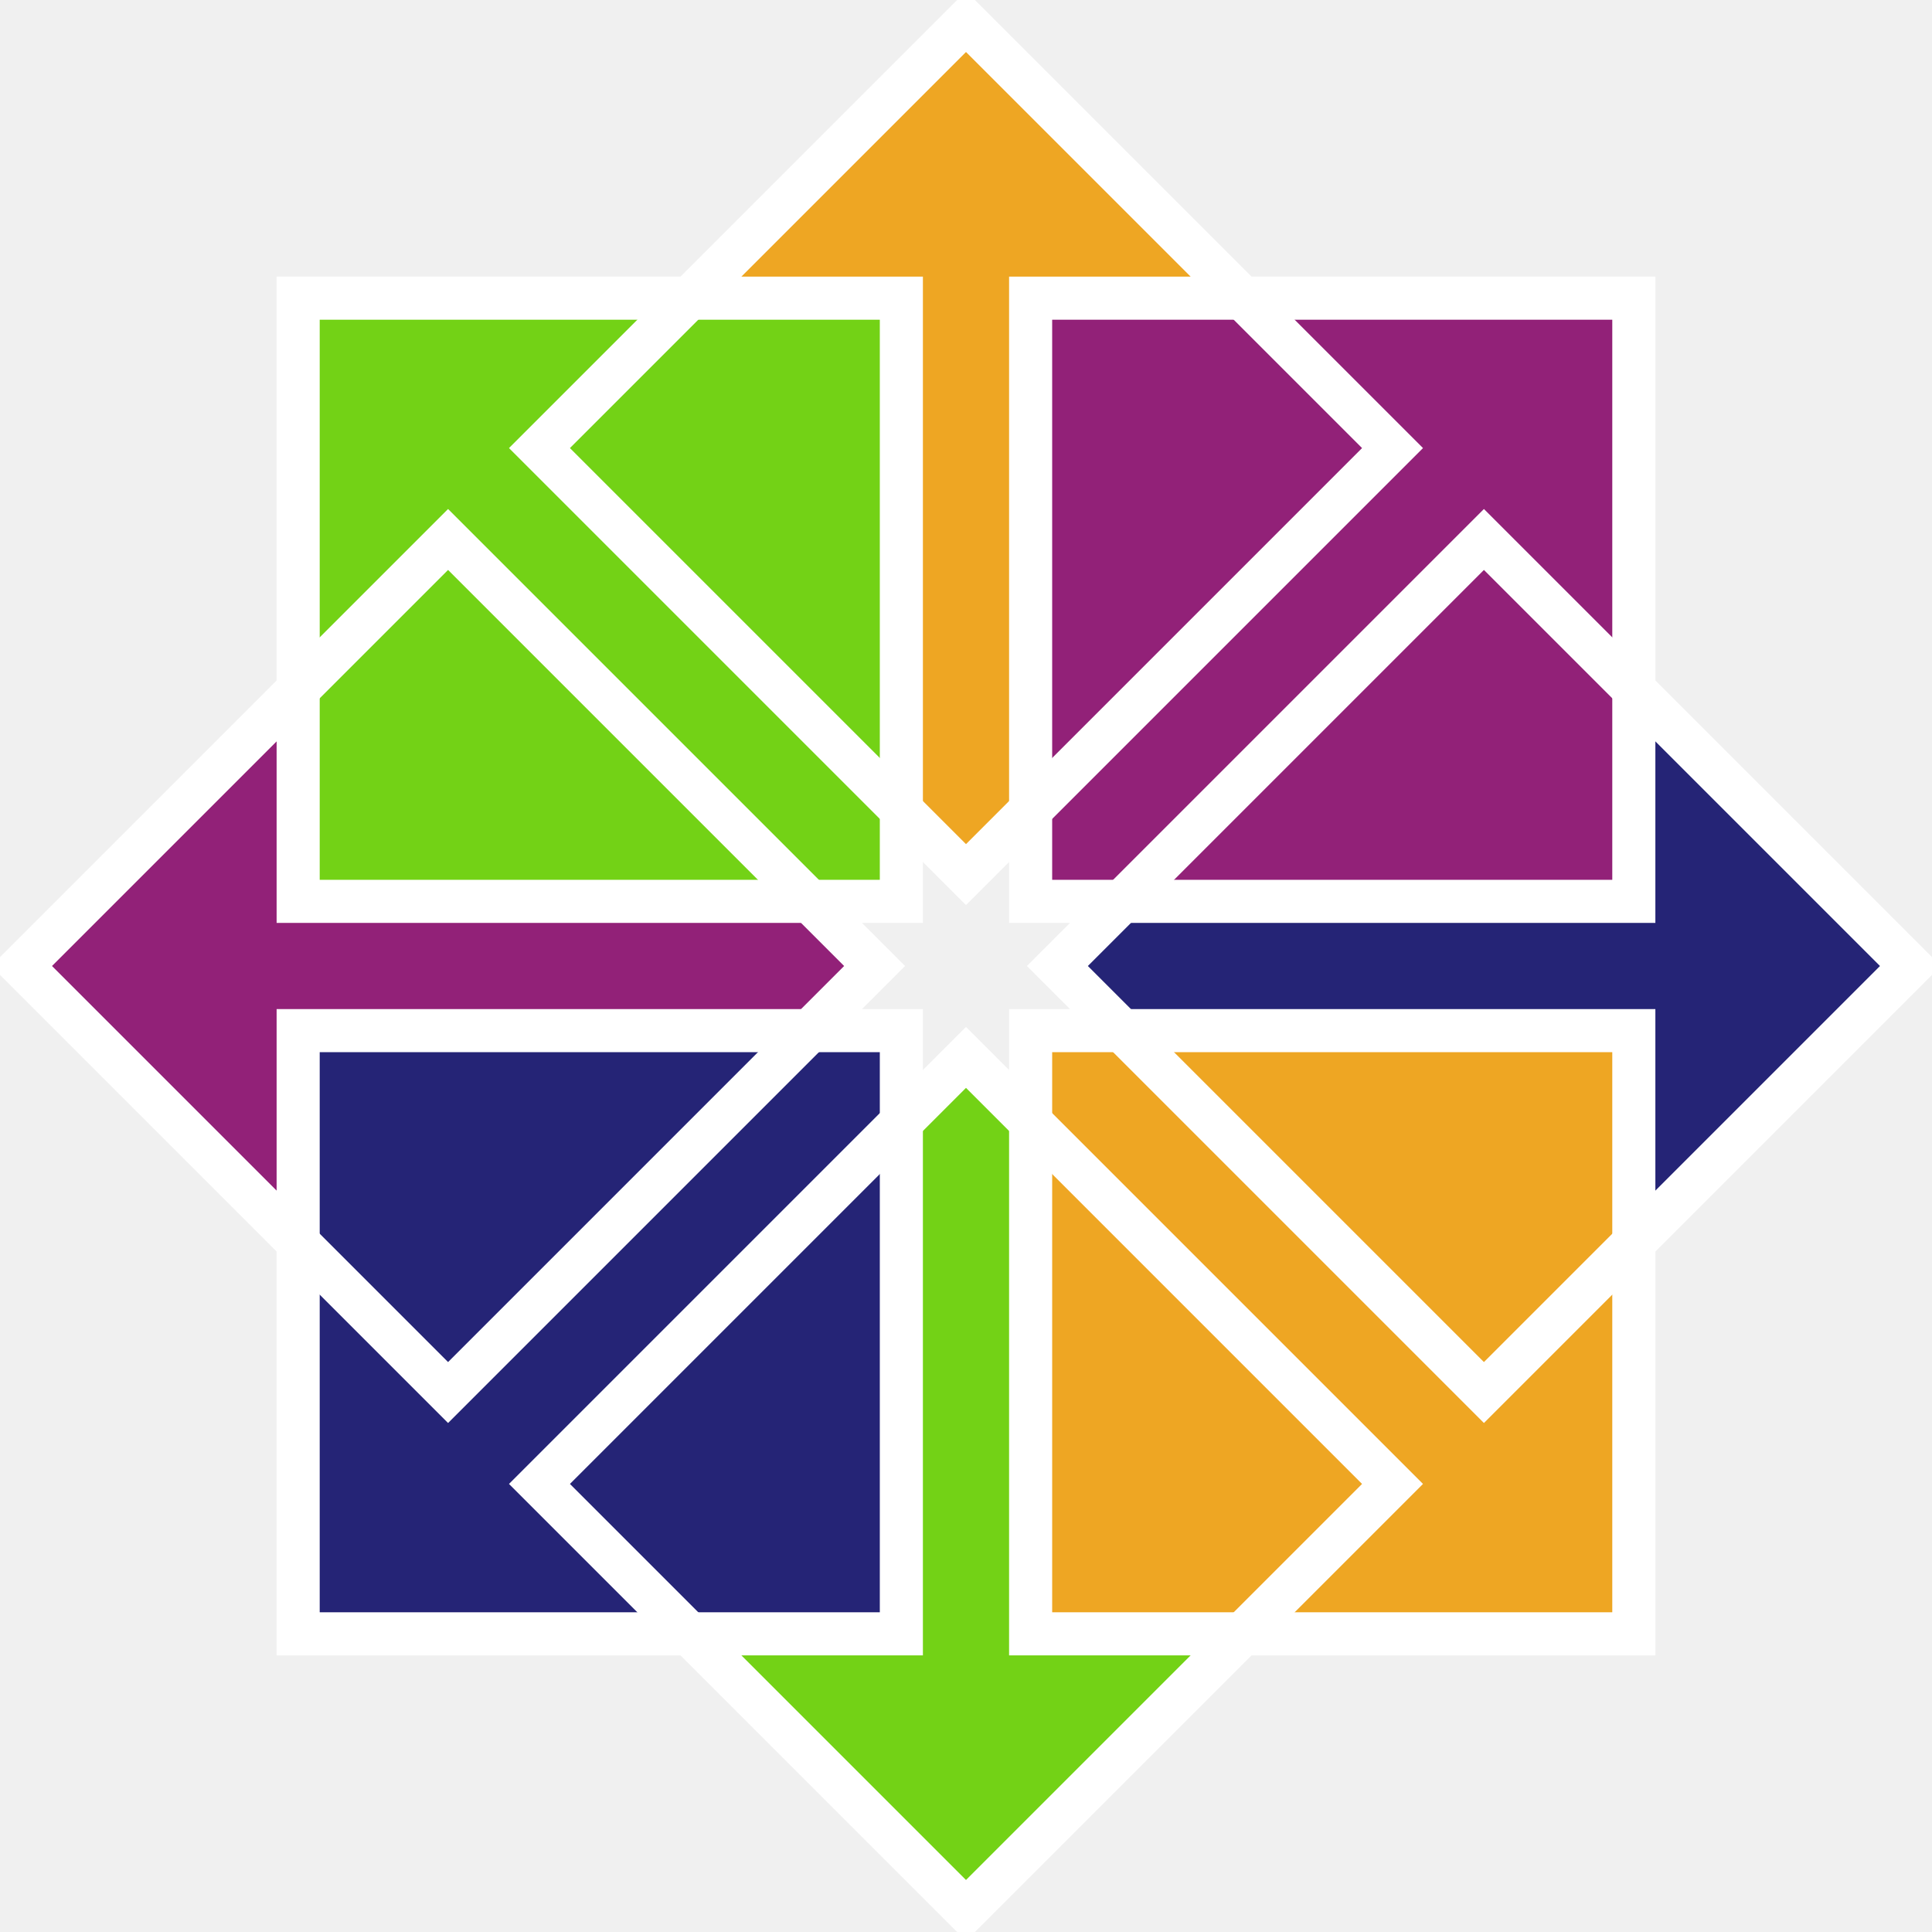
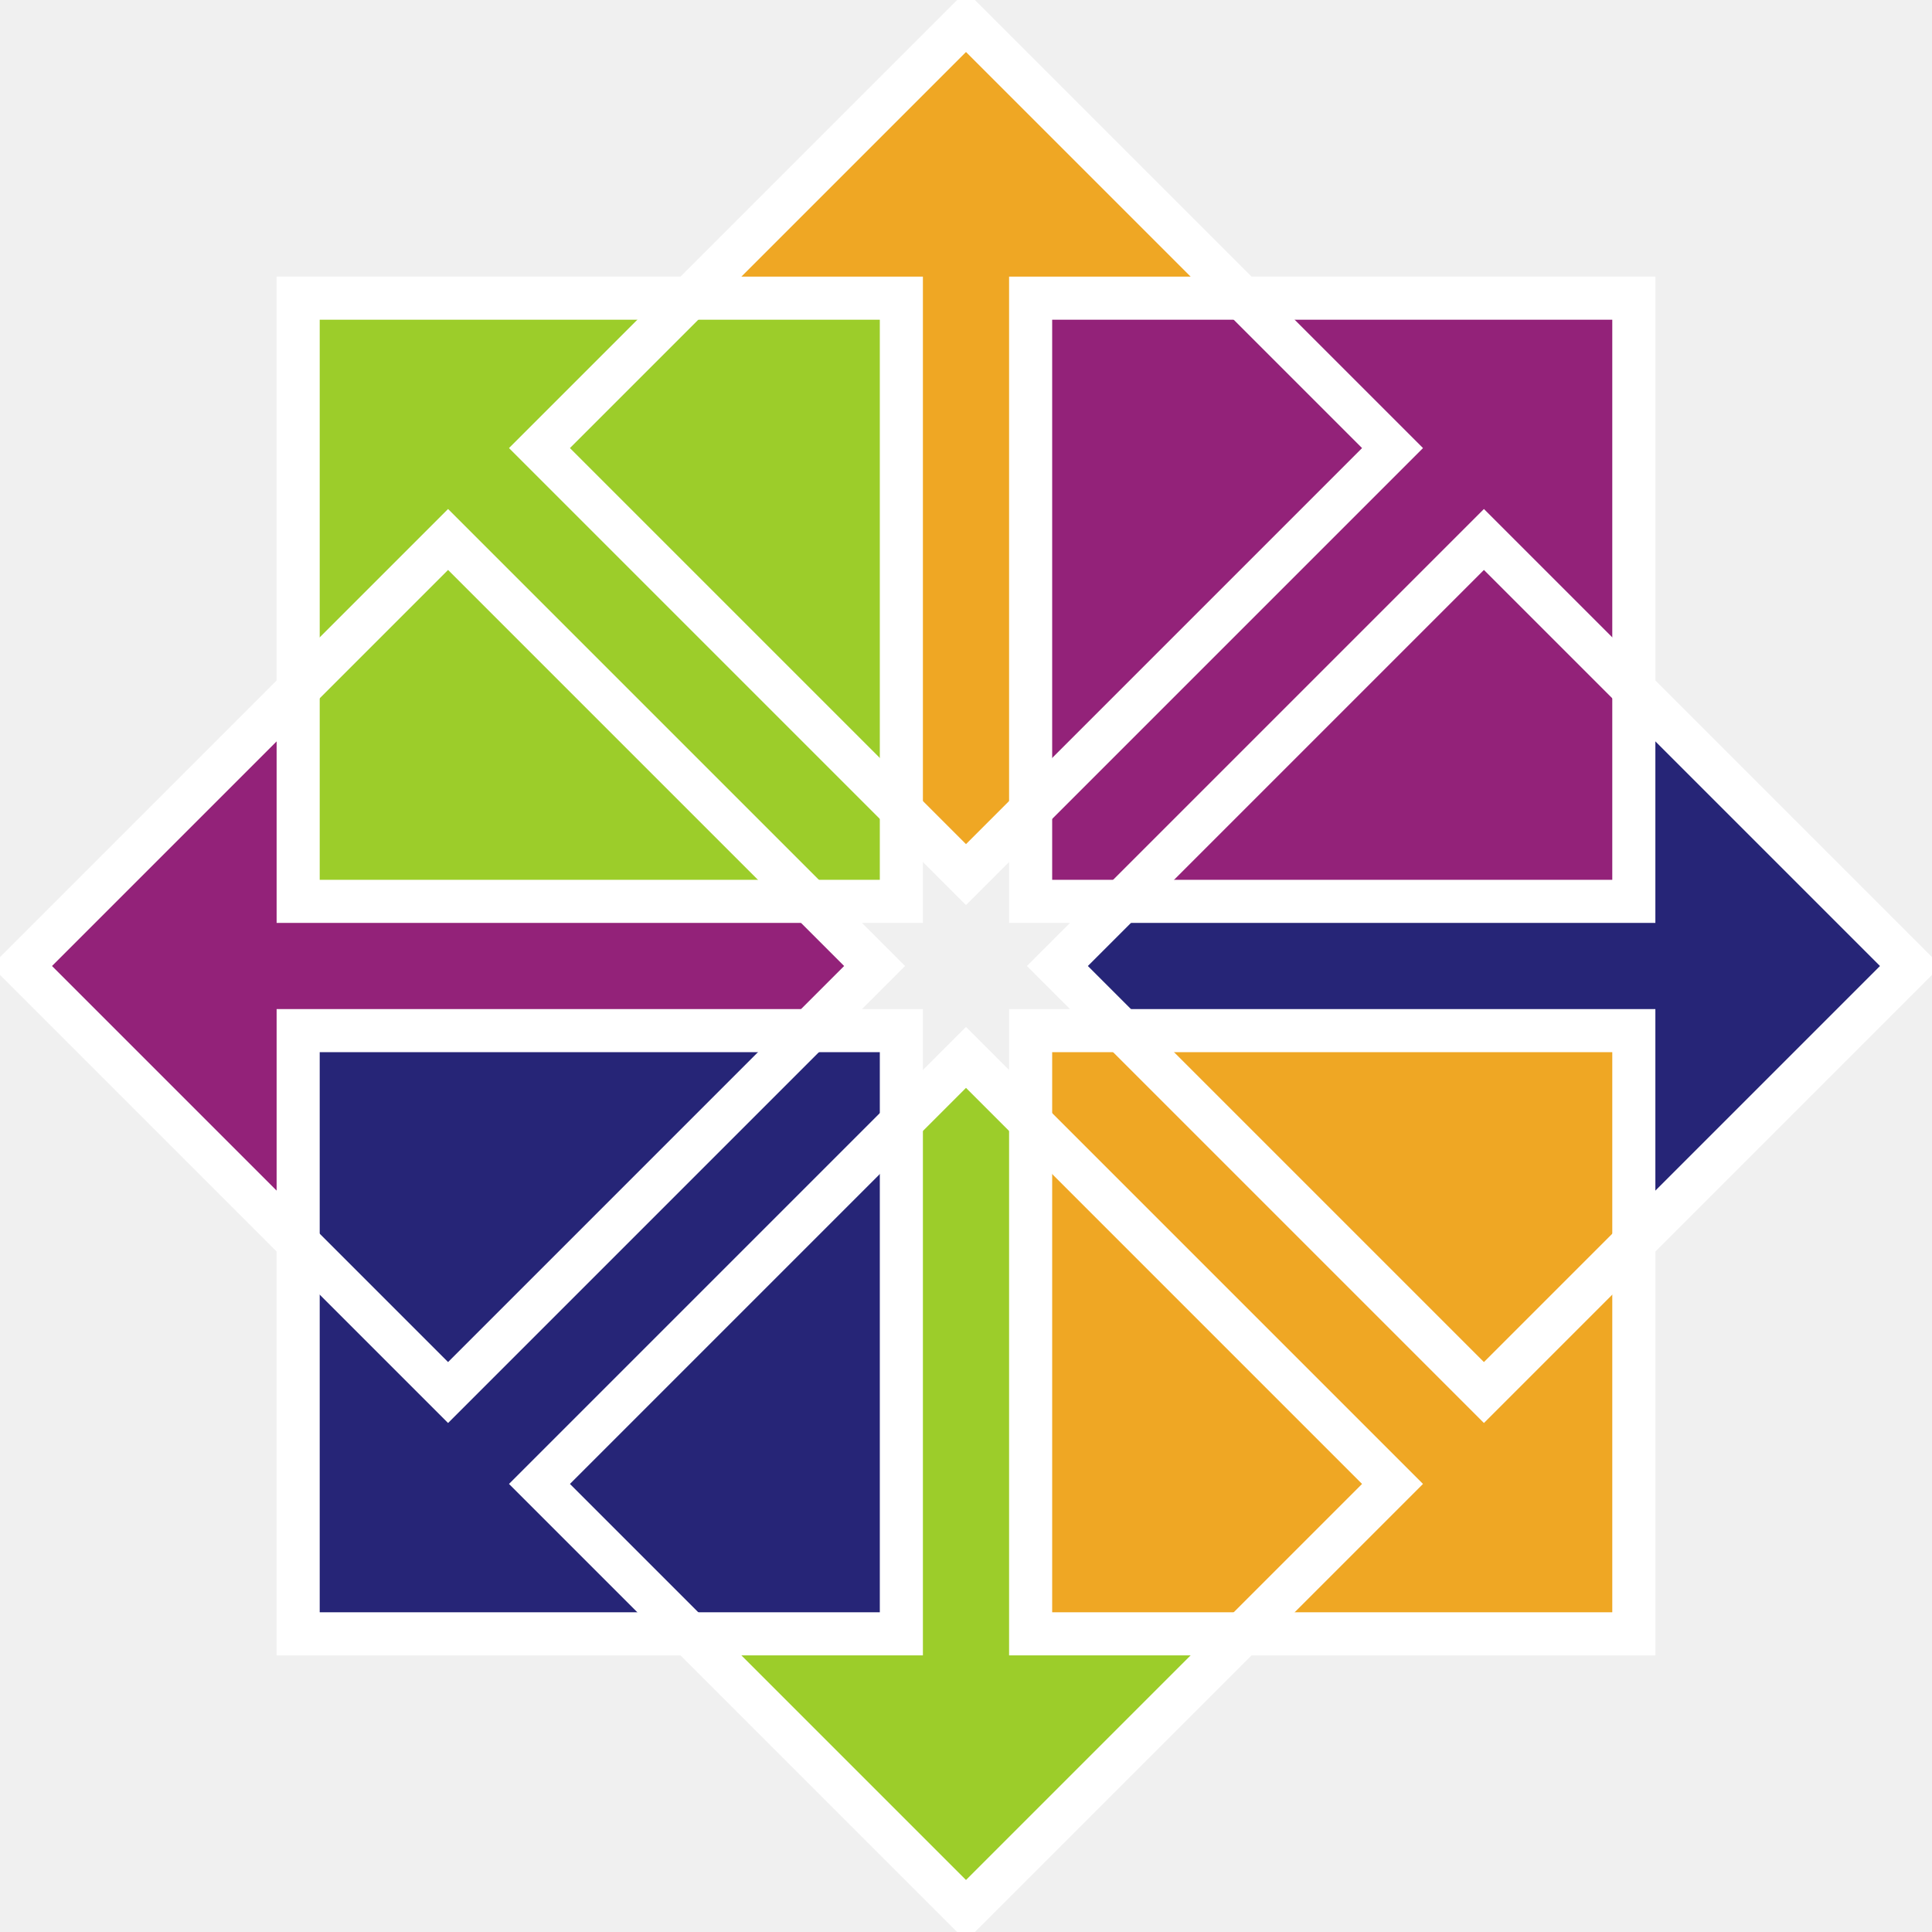
<svg xmlns="http://www.w3.org/2000/svg" width="60" height="60" id="svg3037" version="1.0">
  <defs id="defs3039">
    <clipPath clipPathUnits="userSpaceOnUse" id="clipPath4429">
      <g transform="matrix(0.9947658,0,0,1,1.786099,0)" id="g4431">
-         <path style="fill:#eea623;fill-opacity:1;fill-rule:evenodd;stroke:none;stroke-width:30;stroke-linecap:round;stroke-linejoin:round;marker:none;marker-start:none;marker-mid:none;marker-end:none;stroke-miterlimit:4;stroke-dasharray:none;stroke-dashoffset:0;stroke-opacity:1;visibility:visible;display:inline;overflow:visible" d="M 322.541,2800.938 L 318.106,2806.667 L 313.671,2800.938 L 313.671,2757.795 L 294.732,2757.795 L 318.106,2732.258 L 341.238,2757.795 L 322.541,2757.795 L 322.541,2800.938 z" id="path4433" />
+         <path style="fill:#efa724;fill-opacity:1;fill-rule:evenodd;stroke:none;stroke-width:30;stroke-linecap:round;stroke-linejoin:round;marker:none;marker-start:none;marker-mid:none;marker-end:none;stroke-miterlimit:4;stroke-dasharray:none;stroke-dashoffset:0;stroke-opacity:1;visibility:visible;display:inline;overflow:visible" d="M 322.541,2800.938 L 318.106,2806.667 L 313.671,2800.938 L 313.671,2757.795 L 294.732,2757.795 L 318.106,2732.258 L 341.238,2757.795 L 322.541,2757.795 L 322.541,2800.938 z" id="path4433" />
      </g>
    </clipPath>
    <clipPath clipPathUnits="userSpaceOnUse" id="clipPath10282">
      <rect y="2559.697" x="179.241" height="262.632" width="262.632" id="rect10284" style="fill:#8c8c8c;fill-opacity:0.955;stroke:#000000;stroke-width:1.758;stroke-linecap:round;stroke-linejoin:miter;stroke-miterlimit:4;stroke-dasharray:none;stroke-dashoffset:0;stroke-opacity:0.089" clip-path="none" />
    </clipPath>
  </defs>
  <g id="layer1" transform="translate(141.1745,-495.3305)">
    <flowRoot xml:space="preserve" id="flowRoot4368" style="font-size:10px;font-style:normal;font-variant:normal;font-weight:200;font-stretch:normal;text-align:start;line-height:125%;writing-mode:lr-tb;text-anchor:start;fill:#000000;fill-opacity:1;stroke:none;stroke-width:1px;stroke-linecap:butt;stroke-linejoin:miter;stroke-opacity:1;font-family:Denmark;-inkscape-font-specification:Denmark Ultra-Light">
      <flowRegion id="flowRegion4370">
        <rect id="rect4372" width="240" height="62" x="232" y="-328.693" />
      </flowRegion>
      <flowPara id="flowPara4374" />
    </flowRoot>
    <flowRoot xml:space="preserve" id="flowRoot4519" style="font-size:10px;font-style:normal;font-variant:normal;font-weight:200;font-stretch:normal;text-align:start;line-height:125%;writing-mode:lr-tb;text-anchor:start;fill:#000000;fill-opacity:1;stroke:none;stroke-width:1px;stroke-linecap:butt;stroke-linejoin:miter;stroke-opacity:1;font-family:Denmark;-inkscape-font-specification:Denmark Ultra-Light" transform="translate(0,4)">
      <flowRegion id="flowRegion4521">
        <rect id="rect4523" width="299.813" height="299.813" x="36.77" y="133.123" />
      </flowRegion>
      <flowPara id="flowPara4525" style="font-size:30px" />
    </flowRoot>
    <g id="g6491" transform="matrix(2.010124,0,0,2.010124,-109.1319,-1590.454)" />
    <g clip-path="url(#clipPath10282)" transform="matrix(1.018537,0,0,1.018537,-555.2734,-828.3986)" id="g3880" style="stroke:#ffffff;stroke-width:0.354;stroke-miterlimit:4;stroke-dasharray:none;stroke-opacity:1" />
    <g transform="translate(-263.4239,-856.5738)" id="g10302">
      <g id="g10304" transform="matrix(1.066666,0,0,1,-26.9356,-4.1328125e-5)" />
      <g transform="matrix(1.072279,0,0,1,-28.85079,-4.1328125e-5)" id="g10308" clip-path="url(#clipPath4429)" />
    </g>
    <g id="CENTOSARTWORK" transform="matrix(8.4666667e-2,0,0,8.4666667e-2,-130.3206,431.8735)">
      <g transform="matrix(1.180868,0,0,1.180868,586.4208,-1141.372)" id="g13583">
        <g id="g13467" transform="translate(-556.8334,-494.556)">
          <g id="g13395" transform="matrix(0,-3.777077,3.777077,0,-6968.629,3636.305)">
            <g transform="translate(16.27951,-899.1672)" id="g13397">
              <g id="g13399" transform="matrix(1.066666,0,0,1,-26.9356,-4.1328125e-5)">
-                 <path id="path13401" d="M 323.367,2798.161 L 317.96,2803.962 L 312.554,2798.161 L 312.554,2757.335 L 294.541,2757.335 L 317.96,2732.437 L 340.985,2757.335 L 323.367,2757.335 L 323.367,2798.161 z" style="fill:#922178;fill-opacity:1;fill-rule:evenodd;stroke:none;stroke-width:30;stroke-linecap:round;stroke-linejoin:round;marker:none;marker-start:none;marker-mid:none;marker-end:none;stroke-miterlimit:4;stroke-dasharray:none;stroke-dashoffset:0;stroke-opacity:1;visibility:visible;display:inline;overflow:visible" />
+                 <path id="path13401" d="M 323.367,2798.161 L 317.96,2803.962 L 312.554,2798.161 L 312.554,2757.335 L 294.541,2757.335 L 317.96,2732.437 L 340.985,2757.335 L 323.367,2757.335 L 323.367,2798.161 z" style="fill:#932279;fill-opacity:1;fill-rule:evenodd;stroke:none;stroke-width:30;stroke-linecap:round;stroke-linejoin:round;marker:none;marker-start:none;marker-mid:none;marker-end:none;stroke-miterlimit:4;stroke-dasharray:none;stroke-dashoffset:0;stroke-opacity:1;visibility:visible;display:inline;overflow:visible" />
              </g>
              <g transform="matrix(1.072279,0,0,1,-28.85079,-4.1328125e-5)" id="g13405" clip-path="url(#clipPath4429)" />
            </g>
          </g>
          <g transform="matrix(3.777077,0,0,3.777077,-988.7098,-4824.494)" id="g13407">
            <g id="g13409" transform="translate(16.27951,-899.1672)">
              <g transform="matrix(1.066666,0,0,1,-26.9356,-4.1328125e-5)" id="g13411">
-                 <path style="fill:#eea623;fill-opacity:1;fill-rule:evenodd;stroke:none;stroke-width:30;stroke-linecap:round;stroke-linejoin:round;marker:none;marker-start:none;marker-mid:none;marker-end:none;stroke-miterlimit:4;stroke-dasharray:none;stroke-dashoffset:0;stroke-opacity:1;visibility:visible;display:inline;overflow:visible" d="M 323.367,2798.161 L 317.96,2803.962 L 312.554,2798.161 L 312.554,2757.335 L 294.541,2757.335 L 317.96,2732.437 L 340.985,2757.335 L 323.367,2757.335 L 323.367,2798.161 z" id="path13413" />
+                 <path style="fill:#efa724;fill-opacity:1;fill-rule:evenodd;stroke:none;stroke-width:30;stroke-linecap:round;stroke-linejoin:round;marker:none;marker-start:none;marker-mid:none;marker-end:none;stroke-miterlimit:4;stroke-dasharray:none;stroke-dashoffset:0;stroke-opacity:1;visibility:visible;display:inline;overflow:visible" d="M 323.367,2798.161 L 317.96,2803.962 L 312.554,2798.161 L 312.554,2757.335 L 294.541,2757.335 L 317.96,2732.437 L 340.985,2757.335 L 323.367,2757.335 L 323.367,2798.161 z" id="path13413" />
              </g>
              <g clip-path="url(#clipPath4429)" id="g13417" transform="matrix(1.072279,0,0,1,-28.85079,-4.1328125e-5)" />
            </g>
          </g>
          <g id="g13419" transform="matrix(0,3.777077,-3.777077,0,10868.313,1216.913)">
            <g transform="matrix(1.066666,0,0,1,-26.9356,-4.1328125e-5)" id="g13421">
-               <path style="fill:#252476;fill-opacity:1;fill-rule:evenodd;stroke:none;stroke-width:30;stroke-linecap:round;stroke-linejoin:round;marker:none;marker-start:none;marker-mid:none;marker-end:none;stroke-miterlimit:4;stroke-dasharray:none;stroke-dashoffset:0;stroke-opacity:1;visibility:visible;display:inline;overflow:visible" d="M 323.367,2798.161 L 317.96,2803.962 L 312.554,2798.161 L 312.554,2757.335 L 294.541,2757.335 L 317.96,2732.437 L 340.985,2757.335 L 323.367,2757.335 L 323.367,2798.161 z" id="path13423" />
+               <path style="fill:#262577;fill-opacity:1;fill-rule:evenodd;stroke:none;stroke-width:30;stroke-linecap:round;stroke-linejoin:round;marker:none;marker-start:none;marker-mid:none;marker-end:none;stroke-miterlimit:4;stroke-dasharray:none;stroke-dashoffset:0;stroke-opacity:1;visibility:visible;display:inline;overflow:visible" d="M 323.367,2798.161 L 317.96,2803.962 L 312.554,2798.161 L 312.554,2757.335 L 294.541,2757.335 L 317.96,2732.437 L 340.985,2757.335 L 323.367,2757.335 L 323.367,2798.161 z" id="path13423" />
            </g>
            <g clip-path="url(#clipPath4429)" id="g13427" transform="matrix(1.072279,0,0,1,-28.85079,-4.1328125e-5)" />
          </g>
          <g transform="matrix(-3.777077,0,0,-3.777077,1492.17,9616.223)" id="g13429">
            <g id="g13431" transform="translate(16.27951,-899.1672)">
              <g transform="matrix(1.066666,0,0,1,-26.9356,-4.1328125e-5)" id="g13433">
-                 <path style="fill:#73d216;fill-opacity:1;fill-rule:evenodd;stroke:none;stroke-width:30;stroke-linecap:round;stroke-linejoin:round;marker:none;marker-start:none;marker-mid:none;marker-end:none;stroke-miterlimit:4;stroke-dasharray:none;stroke-dashoffset:0;stroke-opacity:1;visibility:visible;display:inline;overflow:visible" d="M 323.367,2798.161 L 317.96,2803.962 L 312.554,2798.161 L 312.554,2757.335 L 294.541,2757.335 L 317.96,2732.437 L 340.985,2757.335 L 323.367,2757.335 L 323.367,2798.161 z" id="path13435" />
+                 <path style="fill:#9ccd2a;fill-opacity:1;fill-rule:evenodd;stroke:none;stroke-width:30;stroke-linecap:round;stroke-linejoin:round;marker:none;marker-start:none;marker-mid:none;marker-end:none;stroke-miterlimit:4;stroke-dasharray:none;stroke-dashoffset:0;stroke-opacity:1;visibility:visible;display:inline;overflow:visible" d="M 323.367,2798.161 L 317.96,2803.962 L 312.554,2798.161 L 312.554,2757.335 L 294.541,2757.335 L 317.96,2732.437 L 340.985,2757.335 L 323.367,2757.335 L 323.367,2798.161 z" id="path13435" />
              </g>
              <g clip-path="url(#clipPath4429)" id="g13439" transform="matrix(1.072279,0,0,1,-28.85079,-4.1328125e-5)" />
            </g>
          </g>
          <g transform="matrix(3.777077,0,0,3.777077,-2493.849,-6445.18)" id="g13441">
-             <rect style="fill:#73d216;fill-opacity:1;stroke:#ffffff;stroke-width:3.543;stroke-linecap:butt;stroke-linejoin:miter;stroke-miterlimit:4;stroke-dasharray:none;stroke-dashoffset:0;stroke-opacity:1" id="rect13443" width="49.606" height="49.606" x="671.984" y="2285.789" />
-             <rect y="2285.789" x="732.221" height="49.606" width="49.606" id="rect13445" style="fill:#922178;fill-opacity:1;stroke:#ffffff;stroke-width:3.543;stroke-linecap:butt;stroke-linejoin:miter;stroke-miterlimit:4;stroke-dasharray:none;stroke-dashoffset:0;stroke-opacity:1" />
-             <rect style="fill:#eea623;fill-opacity:1;stroke:#ffffff;stroke-width:3.543;stroke-linecap:butt;stroke-linejoin:miter;stroke-miterlimit:4;stroke-dasharray:none;stroke-dashoffset:0;stroke-opacity:1" id="rect13447" width="49.606" height="49.606" x="732.221" y="2346.026" />
-             <rect y="2346.026" x="671.984" height="49.606" width="49.606" id="rect13449" style="fill:#252476;fill-opacity:1;stroke:#ffffff;stroke-width:3.543;stroke-linecap:butt;stroke-linejoin:miter;stroke-miterlimit:4;stroke-dasharray:none;stroke-dashoffset:0;stroke-opacity:1" />
+             <rect style="fill:#9ccd2a;fill-opacity:1;stroke:#ffffff;stroke-width:3.543;stroke-linecap:butt;stroke-linejoin:miter;stroke-miterlimit:4;stroke-dasharray:none;stroke-dashoffset:0;stroke-opacity:1" id="rect13443" width="49.606" height="49.606" x="671.984" y="2285.789" />
+             <rect y="2285.789" x="732.221" height="49.606" width="49.606" id="rect13445" style="fill:#932279;fill-opacity:1;stroke:#ffffff;stroke-width:3.543;stroke-linecap:butt;stroke-linejoin:miter;stroke-miterlimit:4;stroke-dasharray:none;stroke-dashoffset:0;stroke-opacity:1" />
+             <rect style="fill:#efa724;fill-opacity:1;stroke:#ffffff;stroke-width:3.543;stroke-linecap:butt;stroke-linejoin:miter;stroke-miterlimit:4;stroke-dasharray:none;stroke-dashoffset:0;stroke-opacity:1" id="rect13447" width="49.606" height="49.606" x="732.221" y="2346.026" />
+             <rect y="2346.026" x="671.984" height="49.606" width="49.606" id="rect13449" style="fill:#262577;fill-opacity:1;stroke:#ffffff;stroke-width:3.543;stroke-linecap:butt;stroke-linejoin:miter;stroke-miterlimit:4;stroke-dasharray:none;stroke-dashoffset:0;stroke-opacity:1" />
          </g>
          <rect y="1664.69" x="-1723.575" height="187.367" width="187.367" id="rect13459" style="fill:none;fill-opacity:1;stroke:#ffffff;stroke-width:13.383;stroke-linecap:butt;stroke-linejoin:miter;stroke-miterlimit:4;stroke-dasharray:none;stroke-dashoffset:0;stroke-opacity:1" transform="matrix(0.7071068,-0.7071068,0.7071068,0.7071068,0,0)" />
          <rect style="fill:none;fill-opacity:1;stroke:#ffffff;stroke-width:13.383;stroke-linecap:butt;stroke-linejoin:miter;stroke-miterlimit:4;stroke-dasharray:none;stroke-dashoffset:0;stroke-opacity:1" id="rect13461" width="187.367" height="187.367" x="-1496.057" y="1664.69" transform="matrix(0.7071068,-0.7071068,0.7071068,0.7071068,0,0)" />
          <rect y="1892.207" x="-1496.057" height="187.367" width="187.367" id="rect13463" style="fill:none;fill-opacity:1;stroke:#ffffff;stroke-width:13.383;stroke-linecap:butt;stroke-linejoin:miter;stroke-miterlimit:4;stroke-dasharray:none;stroke-dashoffset:0;stroke-opacity:1" transform="matrix(0.7071068,-0.7071068,0.7071068,0.7071068,0,0)" />
          <rect style="fill:none;fill-opacity:1;stroke:#ffffff;stroke-width:13.383;stroke-linecap:butt;stroke-linejoin:miter;stroke-miterlimit:4;stroke-dasharray:none;stroke-dashoffset:0;stroke-opacity:1" id="rect13465" width="187.367" height="187.367" x="-1723.575" y="1892.207" transform="matrix(0.7071068,-0.7071068,0.7071068,0.7071068,0,0)" />
        </g>
      </g>
    </g>
  </g>
</svg>
